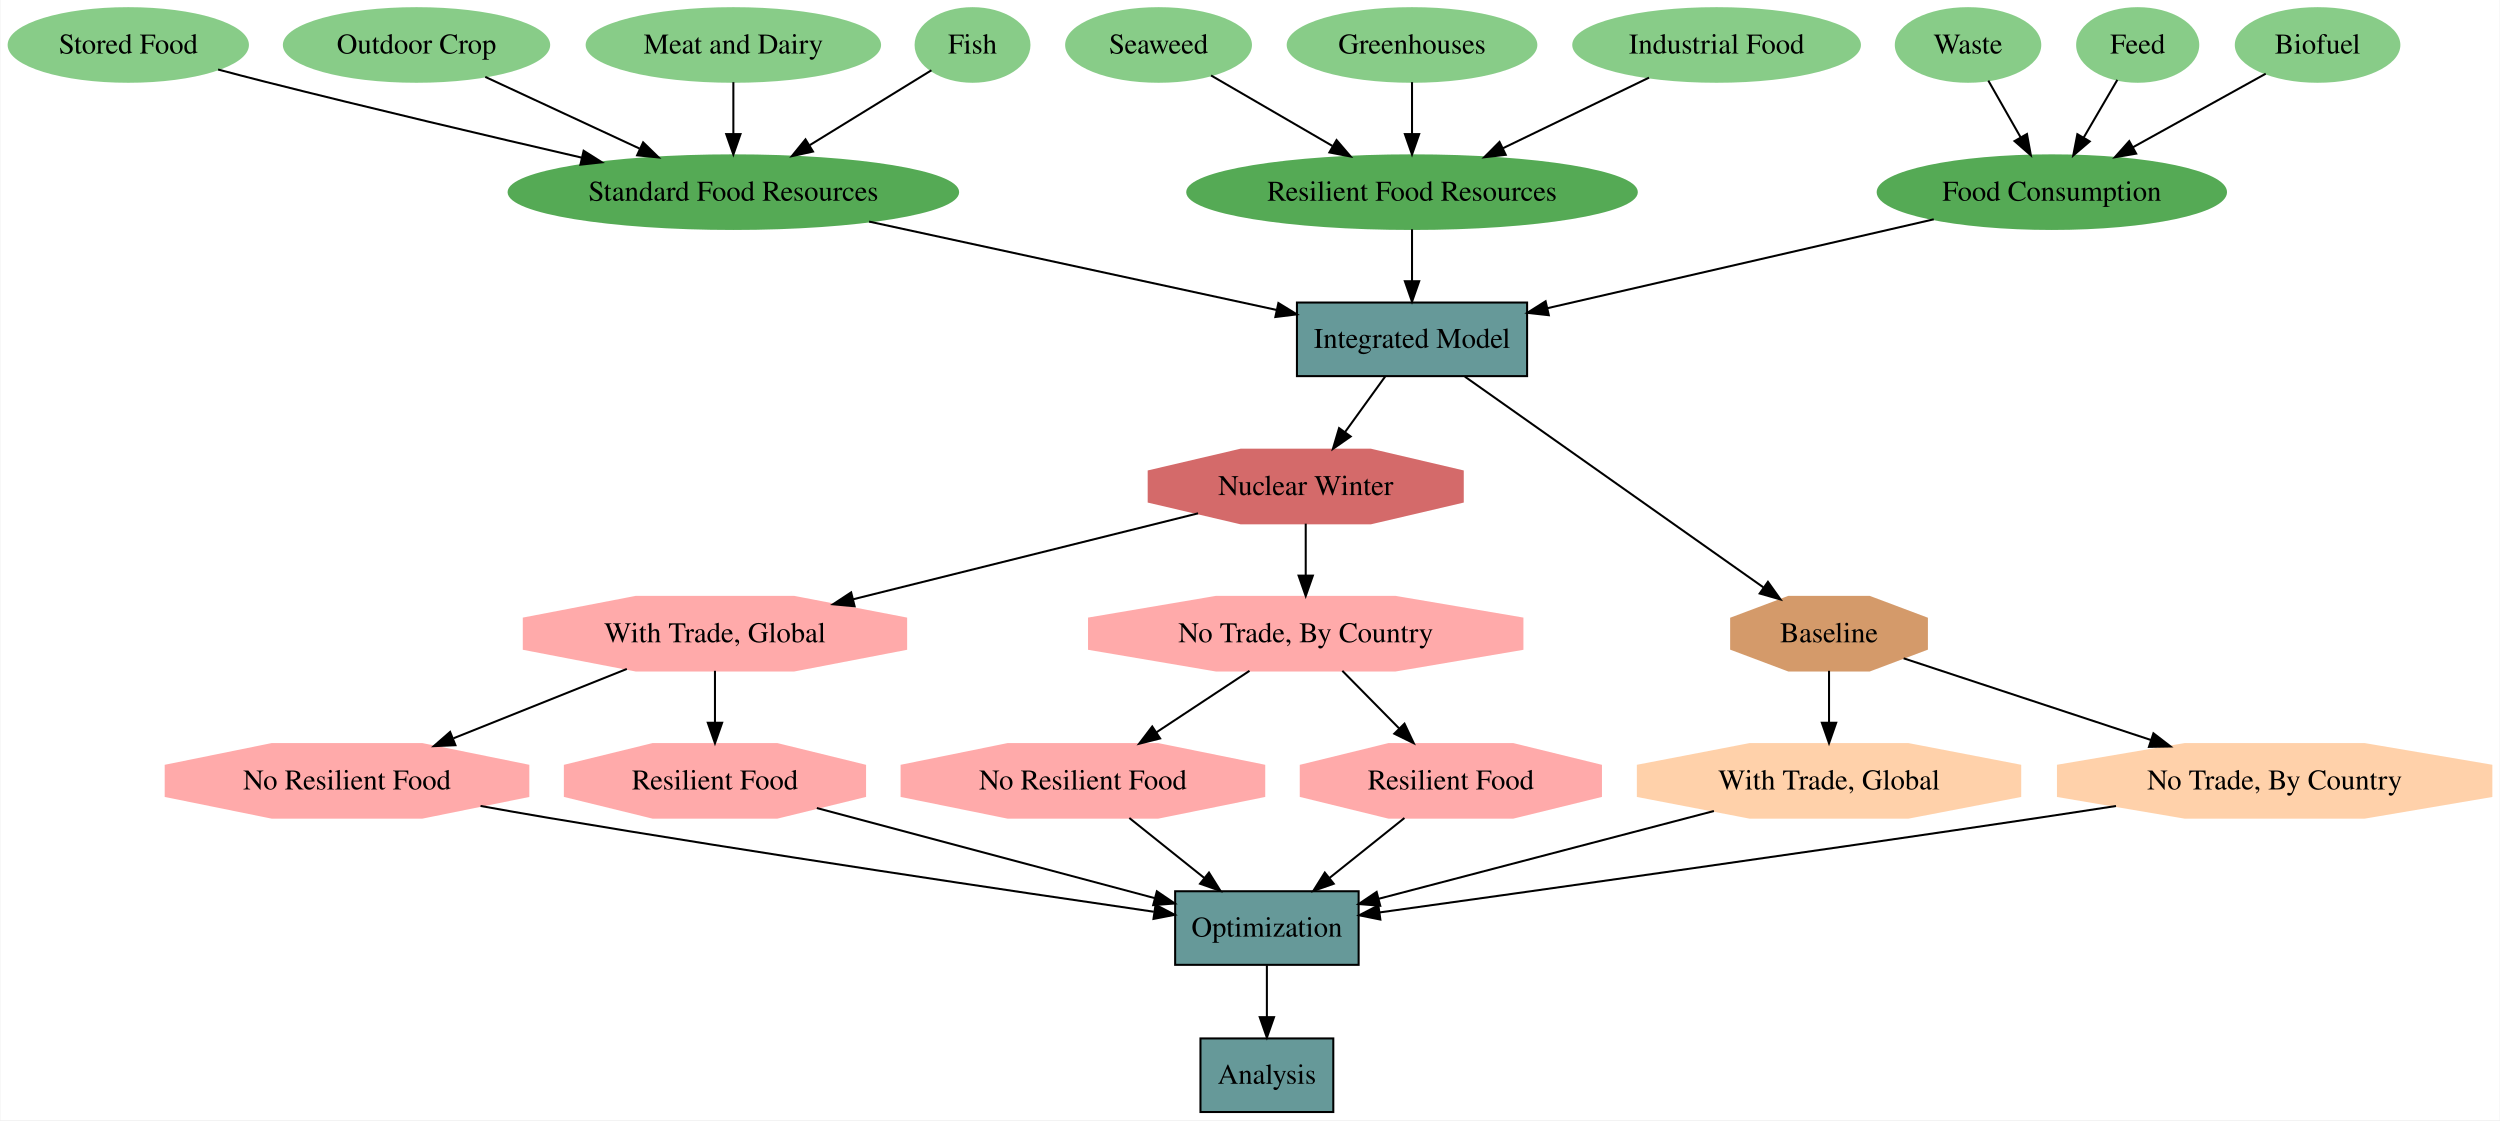
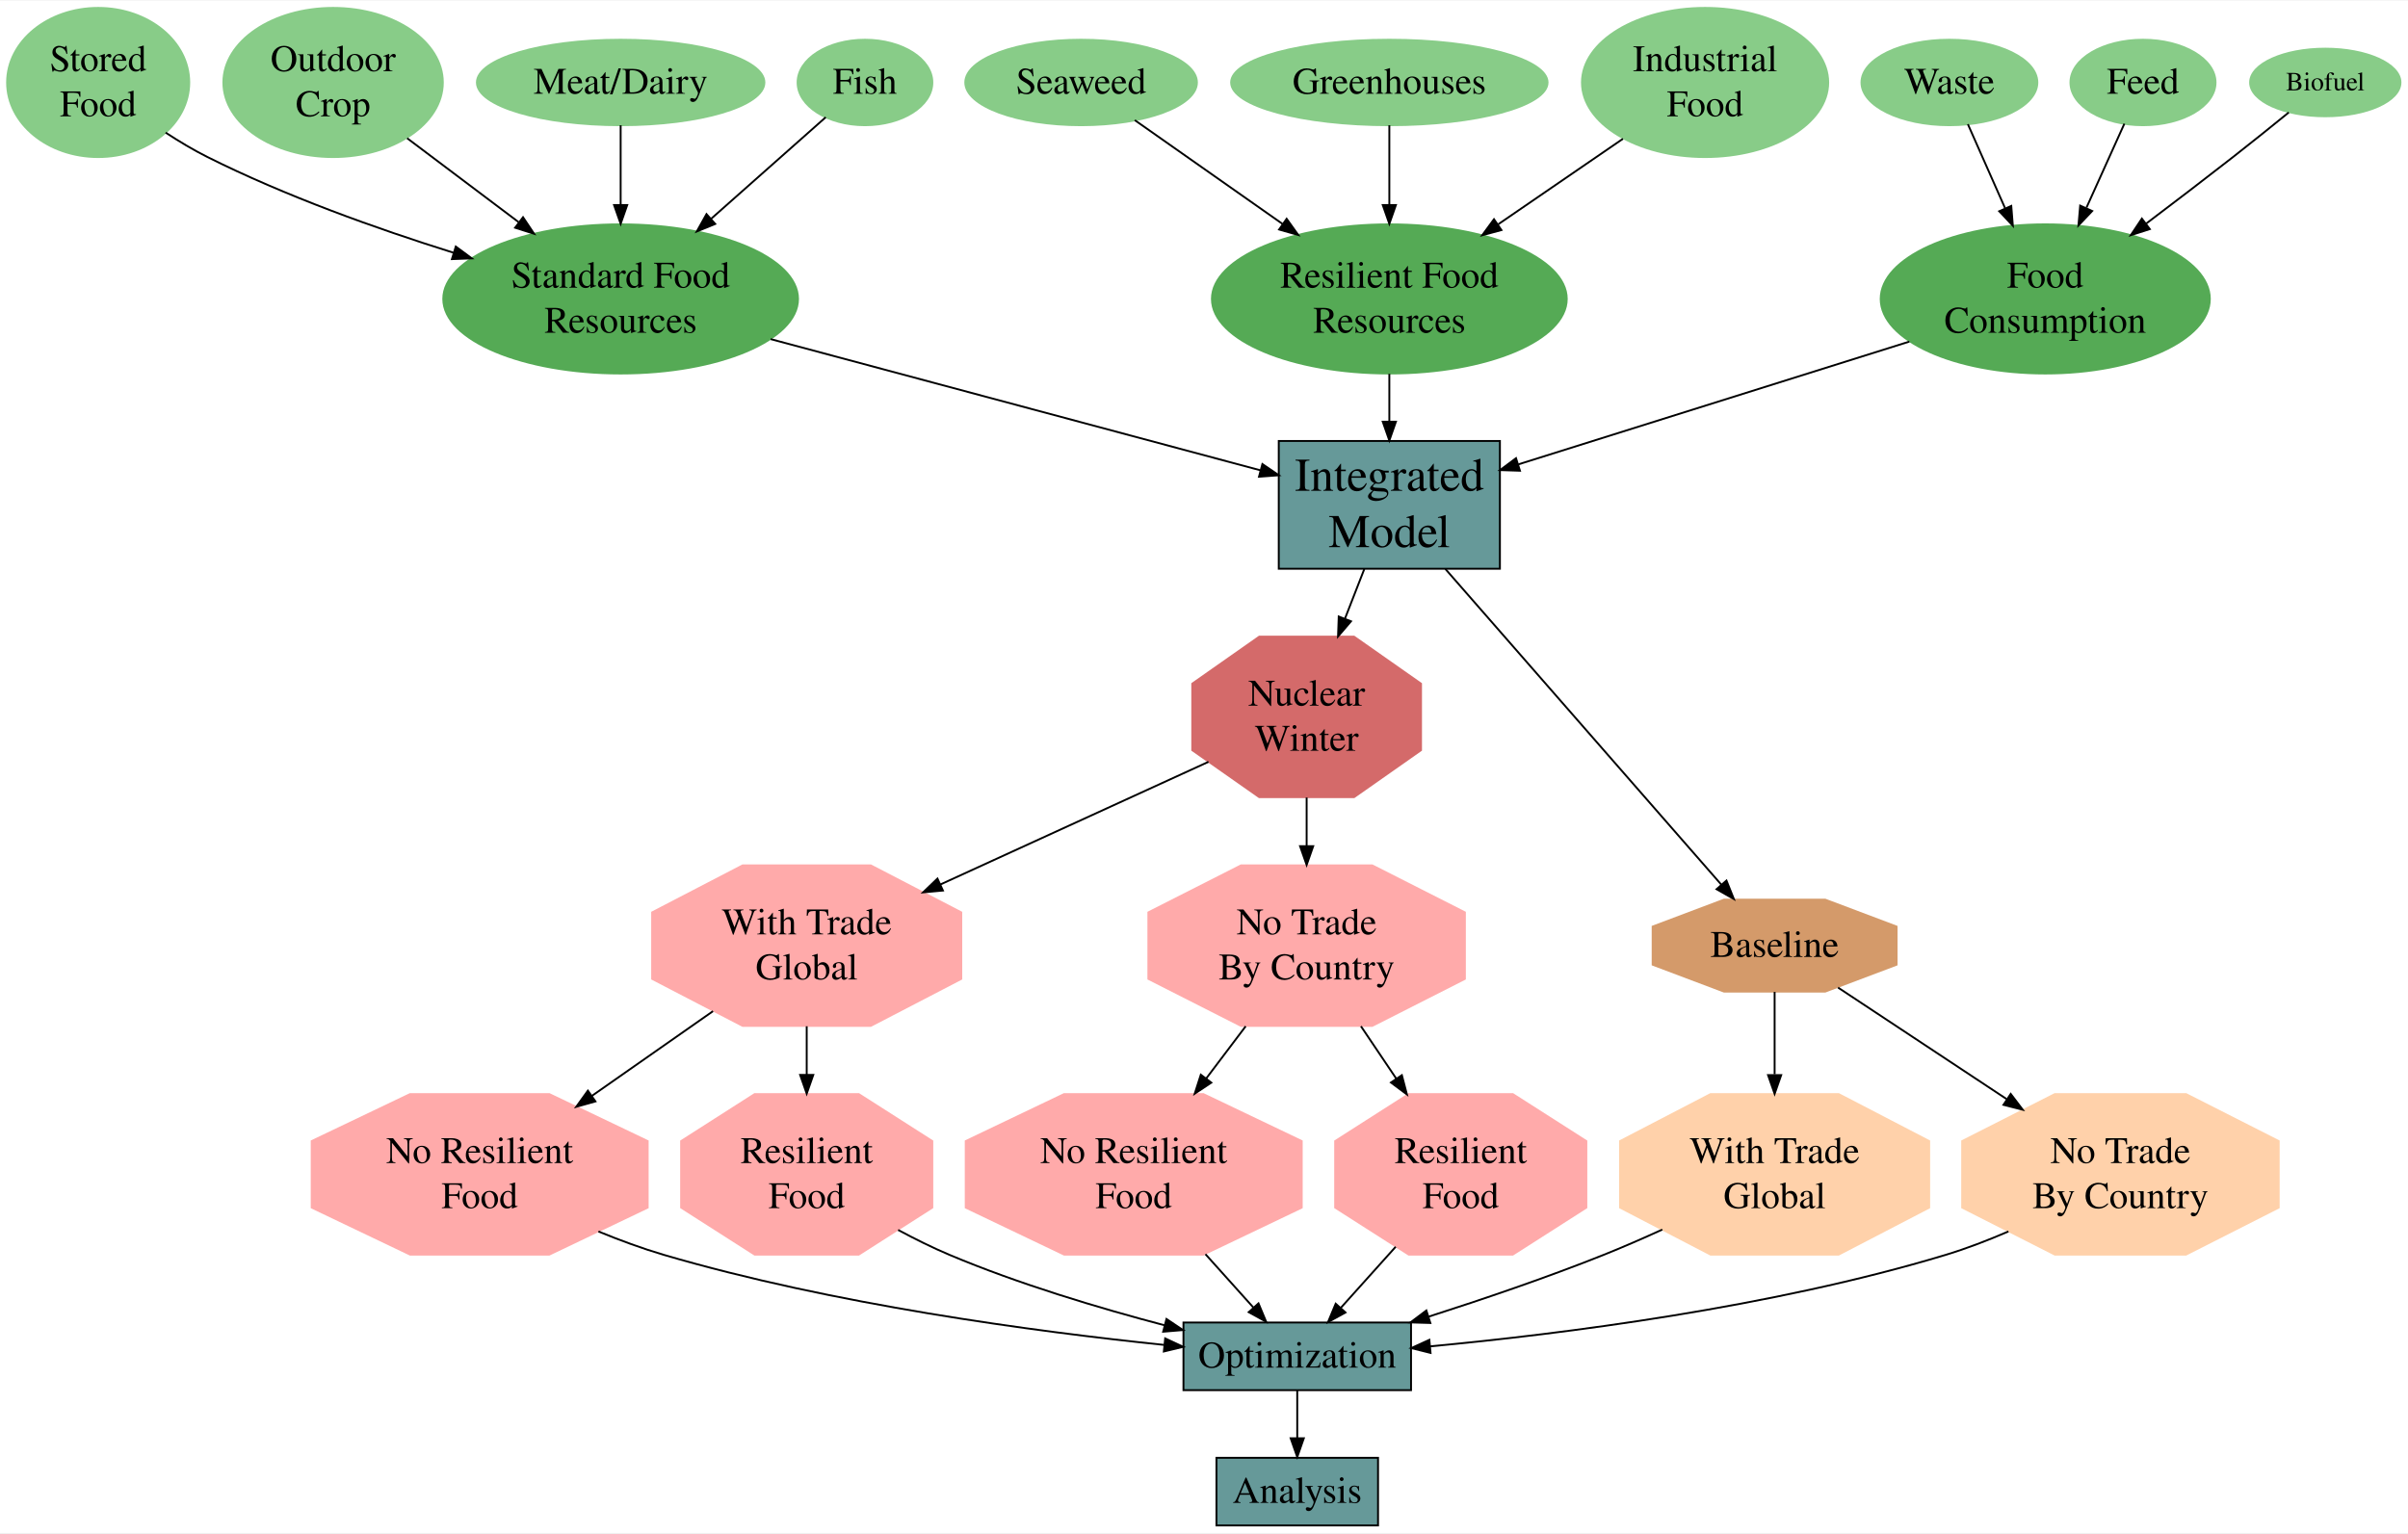
- <svg xmlns="http://www.w3.org/2000/svg" width="1223pt" height="548pt" viewBox="0.00 0.00 1222.51 548.00">
-   <g id="graph0" class="graph" transform="scale(1 1) rotate(0) translate(4 544)">
-     <polygon fill="#ffffff" stroke="transparent" points="-4,4 -4,-544 1218.514,-544 1218.514,4 -4,4" />
+ <svg xmlns="http://www.w3.org/2000/svg" width="1281pt" height="816pt" viewBox="0.00 0.00 1281.24 815.56">
+   <g id="graph0" class="graph" transform="scale(1 1) rotate(0) translate(4 811.5552)">
+     <polygon fill="#ffffff" stroke="transparent" points="-4,4 -4,-811.555 1277.236,-811.555 1277.236,4 -4,4" />
    <g id="node1" class="node">
-       <ellipse fill="#55aa55" stroke="#55aa55" cx="999.515" cy="-450" rx="85.201" ry="18" />
-       <text text-anchor="middle" x="999.515" y="-445.8" font-family="Times,serif" font-size="14.00" fill="#000000">Food Consumption</text>
+       <ellipse fill="#55aa55" stroke="#55aa55" cx="1084.233" cy="-652.761" rx="87.566" ry="39.696" />
+       <text text-anchor="middle" x="1084.233" y="-658.761" font-family="Times,serif" font-size="20.00" fill="#000000">Food</text>
+       <text text-anchor="middle" x="1084.233" y="-634.761" font-family="Times,serif" font-size="20.00" fill="#000000">Consumption</text>
    </g>
    <g id="node14" class="node">
-       <polygon fill="#669999" stroke="#000000" points="742.811,-396 630.219,-396 630.219,-360 742.811,-360 742.811,-396" />
-       <text text-anchor="middle" x="686.515" y="-373.8" font-family="Times,serif" font-size="14.00" fill="#000000">Integrated Model</text>
+       <polygon fill="#669999" stroke="#000000" points="794.066,-577.163 676.4,-577.163 676.4,-509.163 794.066,-509.163 794.066,-577.163" />
+       <text text-anchor="middle" x="735.233" y="-550.663" font-family="Times,serif" font-size="25.00" fill="#000000">Integrated</text>
+       <text text-anchor="middle" x="735.233" y="-520.663" font-family="Times,serif" font-size="25.00" fill="#000000">Model</text>
    </g>
    <g id="edge11" class="edge">
-       <path fill="none" stroke="#000000" d="M941.741,-436.71C888.251,-424.406 808.755,-406.119 752.725,-393.231" />
-       <polygon fill="#000000" stroke="#000000" points="753.428,-389.801 742.897,-390.97 751.858,-396.623 753.428,-389.801" />
+       <path fill="none" stroke="#000000" d="M1011.92,-630.053C950.832,-610.869 863.946,-583.583 803.911,-564.731" />
+       <polygon fill="#000000" stroke="#000000" points="804.732,-561.32 794.143,-561.663 802.635,-567.998 804.732,-561.32" />
    </g>
    <g id="node2" class="node">
-       <ellipse fill="#88cc88" stroke="#88cc88" cx="958.515" cy="-522" rx="35.33" ry="18" />
-       <text text-anchor="middle" x="958.515" y="-517.8" font-family="Times,serif" font-size="14.00" fill="#000000">Waste</text>
+       <ellipse fill="#88cc88" stroke="#88cc88" cx="1033.233" cy="-767.957" rx="46.796" ry="22.756" />
+       <text text-anchor="middle" x="1033.233" y="-761.957" font-family="Times,serif" font-size="20.00" fill="#000000">Waste</text>
    </g>
    <g id="edge1" class="edge">
-       <path fill="none" stroke="#000000" d="M968.44,-504.571C973.168,-496.268 978.929,-486.15 984.201,-476.892" />
-       <polygon fill="#000000" stroke="#000000" points="987.346,-478.442 989.253,-468.021 981.263,-474.978 987.346,-478.442" />
+       <path fill="none" stroke="#000000" d="M1043.066,-745.746C1048.676,-733.077 1055.936,-716.678 1062.794,-701.187" />
+       <polygon fill="#000000" stroke="#000000" points="1066.146,-702.262 1066.994,-691.701 1059.745,-699.428 1066.146,-702.262" />
    </g>
    <g id="node3" class="node">
-       <ellipse fill="#88cc88" stroke="#88cc88" cx="1041.515" cy="-522" rx="29.615" ry="18" />
-       <text text-anchor="middle" x="1041.515" y="-517.8" font-family="Times,serif" font-size="14.00" fill="#000000">Feed</text>
+       <ellipse fill="#88cc88" stroke="#88cc88" cx="1136.233" cy="-767.957" rx="38.605" ry="22.756" />
+       <text text-anchor="middle" x="1136.233" y="-761.957" font-family="Times,serif" font-size="20.00" fill="#000000">Feed</text>
    </g>
    <g id="edge2" class="edge">
-       <path fill="none" stroke="#000000" d="M1031.562,-504.937C1026.635,-496.491 1020.574,-486.102 1015.055,-476.64" />
-       <polygon fill="#000000" stroke="#000000" points="1018.045,-474.82 1009.983,-467.945 1011.999,-478.347 1018.045,-474.82" />
+       <path fill="none" stroke="#000000" d="M1126.33,-746.019C1120.62,-733.369 1113.202,-716.935 1106.187,-701.395" />
+       <polygon fill="#000000" stroke="#000000" points="1109.194,-699.55 1101.89,-691.876 1102.814,-702.43 1109.194,-699.55" />
    </g>
    <g id="node4" class="node">
-       <ellipse fill="#88cc88" stroke="#88cc88" cx="1129.515" cy="-522" rx="40.005" ry="18" />
-       <text text-anchor="middle" x="1129.515" y="-517.8" font-family="Times,serif" font-size="14.00" fill="#000000">Biofuel</text>
+       <ellipse fill="#88cc88" stroke="#88cc88" cx="1233.233" cy="-767.957" rx="40.005" ry="18" />
+       <text text-anchor="middle" x="1233.233" y="-763.757" font-family="Times,serif" font-size="14.00" fill="#000000">Biofuel</text>
    </g>
    <g id="edge3" class="edge">
-       <path fill="none" stroke="#000000" d="M1104.141,-507.947C1085.65,-497.705 1060.24,-483.632 1039.092,-471.919" />
-       <polygon fill="#000000" stroke="#000000" points="1040.765,-468.846 1030.322,-467.062 1037.374,-474.969 1040.765,-468.846" />
+       <path fill="none" stroke="#000000" d="M1213.797,-752.011C1204.848,-744.731 1194.057,-736.038 1184.233,-728.359 1169.332,-716.711 1153.023,-704.258 1137.98,-692.891" />
+       <polygon fill="#000000" stroke="#000000" points="1139.862,-689.926 1129.77,-686.699 1135.647,-695.515 1139.862,-689.926" />
    </g>
    <g id="node5" class="node">
-       <ellipse fill="#55aa55" stroke="#55aa55" cx="354.515" cy="-450" rx="109.956" ry="18" />
-       <text text-anchor="middle" x="354.515" y="-445.8" font-family="Times,serif" font-size="14.00" fill="#000000">Standard Food Resources</text>
+       <ellipse fill="#55aa55" stroke="#55aa55" cx="326.233" cy="-652.761" rx="94.385" ry="39.696" />
+       <text text-anchor="middle" x="326.233" y="-658.761" font-family="Times,serif" font-size="20.00" fill="#000000">Standard Food</text>
+       <text text-anchor="middle" x="326.233" y="-634.761" font-family="Times,serif" font-size="20.00" fill="#000000">Resources</text>
    </g>
    <g id="edge12" class="edge">
-       <path fill="none" stroke="#000000" d="M420.902,-435.603C478.86,-423.034 562.526,-404.889 620.402,-392.338" />
-       <polygon fill="#000000" stroke="#000000" points="621.147,-395.758 630.178,-390.218 619.663,-388.917 621.147,-395.758" />
+       <path fill="none" stroke="#000000" d="M406.063,-631.37C481.887,-611.051 594.686,-580.825 666.582,-561.559" />
+       <polygon fill="#000000" stroke="#000000" points="667.694,-564.885 676.447,-558.916 665.882,-558.124 667.694,-564.885" />
    </g>
    <g id="node6" class="node">
-       <ellipse fill="#88cc88" stroke="#88cc88" cx="58.515" cy="-522" rx="58.53" ry="18" />
-       <text text-anchor="middle" x="58.515" y="-517.8" font-family="Times,serif" font-size="14.00" fill="#000000">Stored Food</text>
+       <ellipse fill="#88cc88" stroke="#88cc88" cx="48.233" cy="-767.957" rx="48.468" ry="39.696" />
+       <text text-anchor="middle" x="48.233" y="-773.957" font-family="Times,serif" font-size="20.00" fill="#000000">Stored</text>
+       <text text-anchor="middle" x="48.233" y="-749.957" font-family="Times,serif" font-size="20.00" fill="#000000">Food</text>
    </g>
    <g id="edge4" class="edge">
-       <path fill="none" stroke="#000000" d="M102.433,-509.993C110.116,-507.952 118.04,-505.885 125.515,-504 177.066,-491 235.393,-477.261 280.28,-466.894" />
-       <polygon fill="#000000" stroke="#000000" points="281.267,-470.258 290.225,-464.601 279.694,-463.437 281.267,-470.258" />
+       <path fill="none" stroke="#000000" d="M84.141,-741.272C91.257,-736.614 98.823,-732.077 106.233,-728.359 147.756,-707.527 196.382,-690.153 237.343,-677.335" />
+       <polygon fill="#000000" stroke="#000000" points="238.517,-680.635 247.039,-674.341 236.452,-673.947 238.517,-680.635" />
    </g>
    <g id="node7" class="node">
-       <ellipse fill="#88cc88" stroke="#88cc88" cx="199.515" cy="-522" rx="64.893" ry="18" />
-       <text text-anchor="middle" x="199.515" y="-517.8" font-family="Times,serif" font-size="14.00" fill="#000000">Outdoor Crop</text>
+       <ellipse fill="#88cc88" stroke="#88cc88" cx="173.233" cy="-767.957" rx="58.391" ry="39.696" />
+       <text text-anchor="middle" x="173.233" y="-773.957" font-family="Times,serif" font-size="20.00" fill="#000000">Outdoor</text>
+       <text text-anchor="middle" x="173.233" y="-749.957" font-family="Times,serif" font-size="20.00" fill="#000000">Crop</text>
    </g>
    <g id="edge5" class="edge">
-       <path fill="none" stroke="#000000" d="M233.148,-506.377C255.235,-496.117 284.41,-482.565 308.62,-471.319" />
-       <polygon fill="#000000" stroke="#000000" points="310.376,-474.363 317.971,-466.975 307.427,-468.014 310.376,-474.363" />
+       <path fill="none" stroke="#000000" d="M212.635,-738.291C230.686,-724.7 252.373,-708.372 271.939,-693.64" />
+       <polygon fill="#000000" stroke="#000000" points="274.294,-696.248 280.177,-687.437 270.083,-690.656 274.294,-696.248" />
    </g>
    <g id="node8" class="node">
-       <ellipse fill="#88cc88" stroke="#88cc88" cx="354.515" cy="-522" rx="71.77" ry="18" />
-       <text text-anchor="middle" x="354.515" y="-517.8" font-family="Times,serif" font-size="14.00" fill="#000000">Meat and Dairy</text>
+       <ellipse fill="#88cc88" stroke="#88cc88" cx="326.233" cy="-767.957" rx="76.493" ry="22.756" />
+       <text text-anchor="middle" x="326.233" y="-761.957" font-family="Times,serif" font-size="20.00" fill="#000000">Meat/Dairy</text>
    </g>
    <g id="edge6" class="edge">
-       <path fill="none" stroke="#000000" d="M354.515,-503.831C354.515,-496.131 354.515,-486.974 354.515,-478.417" />
-       <polygon fill="#000000" stroke="#000000" points="358.015,-478.413 354.515,-468.413 351.015,-478.413 358.015,-478.413" />
+       <path fill="none" stroke="#000000" d="M326.233,-745.198C326.233,-733.051 326.233,-717.593 326.233,-702.811" />
+       <polygon fill="#000000" stroke="#000000" points="329.733,-702.733 326.233,-692.733 322.733,-702.733 329.733,-702.733" />
    </g>
    <g id="node9" class="node">
-       <ellipse fill="#88cc88" stroke="#88cc88" cx="471.515" cy="-522" rx="27.846" ry="18" />
-       <text text-anchor="middle" x="471.515" y="-517.8" font-family="Times,serif" font-size="14.00" fill="#000000">Fish</text>
+       <ellipse fill="#88cc88" stroke="#88cc88" cx="456.233" cy="-767.957" rx="35.854" ry="22.756" />
+       <text text-anchor="middle" x="456.233" y="-761.957" font-family="Times,serif" font-size="20.00" fill="#000000">Fish</text>
    </g>
    <g id="edge7" class="edge">
-       <path fill="none" stroke="#000000" d="M451.402,-509.623C435.084,-499.581 411.632,-485.149 391.889,-472.999" />
-       <polygon fill="#000000" stroke="#000000" points="393.469,-469.862 383.118,-467.602 389.8,-475.824 393.469,-469.862" />
+       <path fill="none" stroke="#000000" d="M435.346,-749.449C418.918,-734.891 395.372,-714.026 374.354,-695.403" />
+       <polygon fill="#000000" stroke="#000000" points="376.549,-692.671 366.744,-688.659 371.907,-697.91 376.549,-692.671" />
    </g>
    <g id="node10" class="node">
-       <ellipse fill="#55aa55" stroke="#55aa55" cx="686.515" cy="-450" rx="109.969" ry="18" />
-       <text text-anchor="middle" x="686.515" y="-445.8" font-family="Times,serif" font-size="14.00" fill="#000000">Resilient Food Resources</text>
+       <ellipse fill="#55aa55" stroke="#55aa55" cx="735.233" cy="-652.761" rx="94.405" ry="39.696" />
+       <text text-anchor="middle" x="735.233" y="-658.761" font-family="Times,serif" font-size="20.00" fill="#000000">Resilient Food</text>
+       <text text-anchor="middle" x="735.233" y="-634.761" font-family="Times,serif" font-size="20.00" fill="#000000">Resources</text>
    </g>
    <g id="edge13" class="edge">
-       <path fill="none" stroke="#000000" d="M686.515,-431.831C686.515,-424.131 686.515,-414.974 686.515,-406.417" />
-       <polygon fill="#000000" stroke="#000000" points="690.015,-406.413 686.515,-396.413 683.015,-406.413 690.015,-406.413" />
+       <path fill="none" stroke="#000000" d="M735.233,-612.884C735.233,-604.616 735.233,-595.859 735.233,-587.444" />
+       <polygon fill="#000000" stroke="#000000" points="738.733,-587.408 735.233,-577.408 731.733,-587.408 738.733,-587.408" />
    </g>
    <g id="node11" class="node">
-       <ellipse fill="#88cc88" stroke="#88cc88" cx="562.515" cy="-522" rx="45.203" ry="18" />
-       <text text-anchor="middle" x="562.515" y="-517.8" font-family="Times,serif" font-size="14.00" fill="#000000">Seaweed</text>
+       <ellipse fill="#88cc88" stroke="#88cc88" cx="571.233" cy="-767.957" rx="61.633" ry="22.756" />
+       <text text-anchor="middle" x="571.233" y="-761.957" font-family="Times,serif" font-size="20.00" fill="#000000">Seaweed</text>
    </g>
    <g id="edge8" class="edge">
-       <path fill="none" stroke="#000000" d="M588.208,-507.082C605.355,-497.125 628.223,-483.847 647.588,-472.603" />
-       <polygon fill="#000000" stroke="#000000" points="649.598,-475.483 656.488,-467.435 646.083,-469.43 649.598,-475.483" />
+       <path fill="none" stroke="#000000" d="M599.8,-747.892C621.413,-732.71 651.798,-711.367 678.313,-692.743" />
+       <polygon fill="#000000" stroke="#000000" points="680.598,-695.415 686.769,-686.803 676.575,-689.687 680.598,-695.415" />
    </g>
    <g id="node12" class="node">
-       <ellipse fill="#88cc88" stroke="#88cc88" cx="686.515" cy="-522" rx="60.816" ry="18" />
-       <text text-anchor="middle" x="686.515" y="-517.8" font-family="Times,serif" font-size="14.00" fill="#000000">Greenhouses</text>
+       <ellipse fill="#88cc88" stroke="#88cc88" cx="735.233" cy="-767.957" rx="84.196" ry="22.756" />
+       <text text-anchor="middle" x="735.233" y="-761.957" font-family="Times,serif" font-size="20.00" fill="#000000">Greenhouses</text>
    </g>
    <g id="edge9" class="edge">
-       <path fill="none" stroke="#000000" d="M686.515,-503.831C686.515,-496.131 686.515,-486.974 686.515,-478.417" />
-       <polygon fill="#000000" stroke="#000000" points="690.015,-478.413 686.515,-468.413 683.015,-478.413 690.015,-478.413" />
+       <path fill="none" stroke="#000000" d="M735.233,-745.198C735.233,-733.051 735.233,-717.593 735.233,-702.811" />
+       <polygon fill="#000000" stroke="#000000" points="738.733,-702.733 735.233,-692.733 731.733,-702.733 738.733,-702.733" />
    </g>
    <g id="node13" class="node">
-       <ellipse fill="#88cc88" stroke="#88cc88" cx="835.515" cy="-522" rx="70.126" ry="18" />
-       <text text-anchor="middle" x="835.515" y="-517.8" font-family="Times,serif" font-size="14.00" fill="#000000">Industrial Food</text>
+       <ellipse fill="#88cc88" stroke="#88cc88" cx="903.233" cy="-767.957" rx="65.521" ry="39.696" />
+       <text text-anchor="middle" x="903.233" y="-773.957" font-family="Times,serif" font-size="20.00" fill="#000000">Industrial</text>
+       <text text-anchor="middle" x="903.233" y="-749.957" font-family="Times,serif" font-size="20.00" fill="#000000">Food</text>
    </g>
    <g id="edge10" class="edge">
-       <path fill="none" stroke="#000000" d="M802.447,-506.021C781.423,-495.862 753.945,-482.584 731.018,-471.505" />
-       <polygon fill="#000000" stroke="#000000" points="732.356,-468.264 721.829,-467.064 729.31,-474.567 732.356,-468.264" />
+       <path fill="none" stroke="#000000" d="M859.532,-737.991C839.276,-724.102 814.923,-707.404 793.162,-692.482" />
+       <polygon fill="#000000" stroke="#000000" points="794.875,-689.413 784.649,-686.645 790.917,-695.187 794.875,-689.413" />
    </g>
    <g id="node15" class="node">
-       <polygon fill="#d46a6a" stroke="#d46a6a" points="711.329,-298.544 711.329,-313.456 666.332,-324 602.697,-324 557.701,-313.456 557.701,-298.544 602.697,-288 666.332,-288 711.329,-298.544" />
-       <text text-anchor="middle" x="634.515" y="-301.8" font-family="Times,serif" font-size="14.00" fill="#000000">Nuclear Winter</text>
+       <polygon fill="#d46a6a" stroke="#d46a6a" points="752.102,-412.607 752.102,-447.999 716.446,-473.024 666.02,-473.024 630.364,-447.999 630.364,-412.607 666.02,-387.581 716.446,-387.581 752.102,-412.607" />
+       <text text-anchor="middle" x="691.233" y="-436.303" font-family="Times,serif" font-size="20.00" fill="#000000">Nuclear</text>
+       <text text-anchor="middle" x="691.233" y="-412.303" font-family="Times,serif" font-size="20.00" fill="#000000">Winter</text>
    </g>
    <g id="edge15" class="edge">
-       <path fill="none" stroke="#000000" d="M673.393,-359.831C667.465,-351.623 660.342,-341.761 653.822,-332.732" />
-       <polygon fill="#000000" stroke="#000000" points="656.506,-330.471 647.813,-324.413 650.831,-334.569 656.506,-330.471" />
+       <path fill="none" stroke="#000000" d="M721.912,-508.995C718.68,-500.705 715.151,-491.651 711.673,-482.731" />
+       <polygon fill="#000000" stroke="#000000" points="714.83,-481.193 707.937,-473.148 708.308,-483.736 714.83,-481.193" />
    </g>
    <g id="node16" class="node">
-       <polygon fill="#d49a6a" stroke="#d49a6a" points="938.389,-226.544 938.389,-241.456 910.345,-252 870.685,-252 842.64,-241.456 842.64,-226.544 870.685,-216 910.345,-216 938.389,-226.544" />
-       <text text-anchor="middle" x="890.515" y="-229.8" font-family="Times,serif" font-size="14.00" fill="#000000">Baseline</text>
+       <polygon fill="#d49a6a" stroke="#d49a6a" points="1005.14,-298.44 1005.14,-318.723 967.119,-333.065 913.348,-333.065 875.326,-318.723 875.326,-298.44 913.348,-284.098 967.119,-284.098 1005.14,-298.44" />
+       <text text-anchor="middle" x="940.233" y="-302.582" font-family="Times,serif" font-size="20.00" fill="#000000">Baseline</text>
    </g>
    <g id="edge14" class="edge">
-       <path fill="none" stroke="#000000" d="M712.352,-359.762C749.509,-333.534 817.995,-285.19 858.372,-256.689" />
-       <polygon fill="#000000" stroke="#000000" points="860.632,-259.378 866.783,-250.752 856.595,-253.659 860.632,-259.378" />
+       <path fill="none" stroke="#000000" d="M765.042,-509.053C804.431,-463.98 873.326,-385.144 911.94,-340.957" />
+       <polygon fill="#000000" stroke="#000000" points="914.61,-343.221 918.555,-333.388 909.339,-338.615 914.61,-343.221" />
    </g>
    <g id="node17" class="node">
-       <polygon fill="#ffaaaa" stroke="#ffaaaa" points="439.028,-226.544 439.028,-241.456 384.249,-252 306.781,-252 252.002,-241.456 252.002,-226.544 306.781,-216 384.249,-216 439.028,-226.544" />
-       <text text-anchor="middle" x="345.515" y="-229.8" font-family="Times,serif" font-size="14.00" fill="#000000">With Trade, Global</text>
+       <polygon fill="#ffaaaa" stroke="#ffaaaa" points="507.48,-290.886 507.48,-326.277 459.301,-351.303 391.165,-351.303 342.986,-326.277 342.986,-290.886 391.165,-265.86 459.301,-265.86 507.48,-290.886" />
+       <text text-anchor="middle" x="425.233" y="-314.582" font-family="Times,serif" font-size="20.00" fill="#000000">With Trade</text>
+       <text text-anchor="middle" x="425.233" y="-290.582" font-family="Times,serif" font-size="20.00" fill="#000000">Global</text>
    </g>
    <g id="edge16" class="edge">
-       <path fill="none" stroke="#000000" d="M581.844,-292.878C534.429,-281.065 464.492,-263.641 412.994,-250.811" />
-       <polygon fill="#000000" stroke="#000000" points="413.828,-247.412 403.278,-248.391 412.135,-254.204 413.828,-247.412" />
+       <path fill="none" stroke="#000000" d="M638.997,-406.4C598.231,-387.745 541.173,-361.635 496.259,-341.083" />
+       <polygon fill="#000000" stroke="#000000" points="497.707,-337.897 487.158,-336.918 494.795,-344.262 497.707,-337.897" />
    </g>
    <g id="node18" class="node">
-       <polygon fill="#ffaaaa" stroke="#ffaaaa" points="740.514,-226.544 740.514,-241.456 678.421,-252 590.609,-252 528.516,-241.456 528.516,-226.544 590.609,-216 678.421,-216 740.514,-226.544" />
-       <text text-anchor="middle" x="634.515" y="-229.8" font-family="Times,serif" font-size="14.00" fill="#000000">No Trade, By Country</text>
+       <polygon fill="#ffaaaa" stroke="#ffaaaa" points="775.449,-290.886 775.449,-326.277 726.116,-351.303 656.35,-351.303 607.018,-326.277 607.018,-290.886 656.35,-265.86 726.116,-265.86 775.449,-290.886" />
+       <text text-anchor="middle" x="691.233" y="-314.582" font-family="Times,serif" font-size="20.00" fill="#000000">No Trade</text>
+       <text text-anchor="middle" x="691.233" y="-290.582" font-family="Times,serif" font-size="20.00" fill="#000000">By Country</text>
    </g>
    <g id="edge17" class="edge">
-       <path fill="none" stroke="#000000" d="M634.515,-287.831C634.515,-280.131 634.515,-270.974 634.515,-262.417" />
-       <polygon fill="#000000" stroke="#000000" points="638.015,-262.413 634.515,-252.413 631.015,-262.413 638.015,-262.413" />
+       <path fill="none" stroke="#000000" d="M691.233,-387.388C691.233,-379.025 691.233,-370.166 691.233,-361.522" />
+       <polygon fill="#000000" stroke="#000000" points="694.733,-361.519 691.233,-351.519 687.733,-361.519 694.733,-361.519" />
    </g>
    <g id="node23" class="node">
-       <polygon fill="#ffd1aa" stroke="#ffd1aa" points="984.028,-154.544 984.028,-169.456 929.249,-180 851.781,-180 797.002,-169.456 797.002,-154.544 851.781,-144 929.249,-144 984.028,-154.544" />
-       <text text-anchor="middle" x="890.515" y="-157.8" font-family="Times,serif" font-size="14.00" fill="#000000">With Trade, Global</text>
+       <polygon fill="#ffd1aa" stroke="#ffd1aa" points="1022.48,-169.165 1022.48,-204.556 974.301,-229.582 906.165,-229.582 857.986,-204.556 857.986,-169.165 906.165,-144.139 974.301,-144.139 1022.48,-169.165" />
+       <text text-anchor="middle" x="940.233" y="-192.861" font-family="Times,serif" font-size="20.00" fill="#000000">With Trade</text>
+       <text text-anchor="middle" x="940.233" y="-168.861" font-family="Times,serif" font-size="20.00" fill="#000000">Global</text>
    </g>
    <g id="edge22" class="edge">
-       <path fill="none" stroke="#000000" d="M890.515,-215.831C890.515,-208.131 890.515,-198.974 890.515,-190.417" />
-       <polygon fill="#000000" stroke="#000000" points="894.015,-190.413 890.515,-180.413 887.015,-190.413 894.015,-190.413" />
+       <path fill="none" stroke="#000000" d="M940.233,-283.95C940.233,-271.307 940.233,-255.384 940.233,-240.111" />
+       <polygon fill="#000000" stroke="#000000" points="943.733,-239.689 940.233,-229.689 936.733,-239.689 943.733,-239.689" />
    </g>
    <g id="node24" class="node">
-       <polygon fill="#ffd1aa" stroke="#ffd1aa" points="1214.514,-154.544 1214.514,-169.456 1152.421,-180 1064.609,-180 1002.516,-169.456 1002.516,-154.544 1064.609,-144 1152.421,-144 1214.514,-154.544" />
-       <text text-anchor="middle" x="1108.515" y="-157.8" font-family="Times,serif" font-size="14.00" fill="#000000">No Trade, By Country</text>
+       <polygon fill="#ffd1aa" stroke="#ffd1aa" points="1208.449,-169.165 1208.449,-204.556 1159.116,-229.582 1089.35,-229.582 1040.018,-204.556 1040.018,-169.165 1089.35,-144.139 1159.116,-144.139 1208.449,-169.165" />
+       <text text-anchor="middle" x="1124.233" y="-192.861" font-family="Times,serif" font-size="20.00" fill="#000000">No Trade</text>
+       <text text-anchor="middle" x="1124.233" y="-168.861" font-family="Times,serif" font-size="20.00" fill="#000000">By Country</text>
    </g>
    <g id="edge23" class="edge">
-       <path fill="none" stroke="#000000" d="M927.003,-221.949C959.966,-211.062 1009.122,-194.827 1047.969,-181.997" />
-       <polygon fill="#000000" stroke="#000000" points="1049.209,-185.273 1057.607,-178.814 1047.014,-178.626 1049.209,-185.273" />
+       <path fill="none" stroke="#000000" d="M973.982,-286.256C999.005,-269.702 1033.795,-246.688 1063.598,-226.973" />
+       <polygon fill="#000000" stroke="#000000" points="1065.854,-229.677 1072.263,-221.24 1061.992,-223.838 1065.854,-229.677" />
    </g>
    <g id="node19" class="node">
-       <polygon fill="#ffaaaa" stroke="#ffaaaa" points="254.204,-154.544 254.204,-169.456 202.251,-180 128.778,-180 76.825,-169.456 76.825,-154.544 128.778,-144 202.251,-144 254.204,-154.544" />
-       <text text-anchor="middle" x="165.515" y="-157.8" font-family="Times,serif" font-size="14.00" fill="#000000">No Resilient Food</text>
+       <polygon fill="#ffaaaa" stroke="#ffaaaa" points="340.628,-169.165 340.628,-204.556 288.262,-229.582 214.204,-229.582 161.838,-204.556 161.838,-169.165 214.204,-144.139 288.262,-144.139 340.628,-169.165" />
+       <text text-anchor="middle" x="251.233" y="-192.861" font-family="Times,serif" font-size="20.00" fill="#000000">No Resilient</text>
+       <text text-anchor="middle" x="251.233" y="-168.861" font-family="Times,serif" font-size="20.00" fill="#000000">Food</text>
    </g>
    <g id="edge18" class="edge">
-       <path fill="none" stroke="#000000" d="M302.4,-216.754C276.927,-206.565 244.501,-193.594 217.603,-182.835" />
-       <polygon fill="#000000" stroke="#000000" points="218.551,-179.445 207.967,-178.981 215.952,-185.944 218.551,-179.445" />
+       <path fill="none" stroke="#000000" d="M375.372,-273.701C355.247,-259.623 331.859,-243.262 310.844,-228.561" />
+       <polygon fill="#000000" stroke="#000000" points="312.815,-225.668 302.614,-222.804 308.802,-231.404 312.815,-225.668" />
    </g>
    <g id="node20" class="node">
-       <polygon fill="#ffaaaa" stroke="#ffaaaa" points="418.935,-154.544 418.935,-169.456 375.926,-180 315.103,-180 272.095,-169.456 272.095,-154.544 315.103,-144 375.926,-144 418.935,-154.544" />
-       <text text-anchor="middle" x="345.515" y="-157.8" font-family="Times,serif" font-size="14.00" fill="#000000">Resilient Food</text>
+       <polygon fill="#ffaaaa" stroke="#ffaaaa" points="492.067,-169.165 492.067,-204.556 452.916,-229.582 397.55,-229.582 358.4,-204.556 358.4,-169.165 397.55,-144.139 452.916,-144.139 492.067,-169.165" />
+       <text text-anchor="middle" x="425.233" y="-192.861" font-family="Times,serif" font-size="20.00" fill="#000000">Resilient</text>
+       <text text-anchor="middle" x="425.233" y="-168.861" font-family="Times,serif" font-size="20.00" fill="#000000">Food</text>
    </g>
    <g id="edge19" class="edge">
-       <path fill="none" stroke="#000000" d="M345.515,-215.831C345.515,-208.131 345.515,-198.974 345.515,-190.417" />
-       <polygon fill="#000000" stroke="#000000" points="349.015,-190.413 345.515,-180.413 342.015,-190.413 349.015,-190.413" />
+       <path fill="none" stroke="#000000" d="M425.233,-265.667C425.233,-257.304 425.233,-248.444 425.233,-239.801" />
+       <polygon fill="#000000" stroke="#000000" points="428.733,-239.798 425.233,-229.798 421.733,-239.798 428.733,-239.798" />
    </g>
    <g id="node21" class="node">
-       <polygon fill="#ffaaaa" stroke="#ffaaaa" points="614.205,-154.544 614.205,-169.456 562.251,-180 488.778,-180 436.825,-169.456 436.825,-154.544 488.778,-144 562.251,-144 614.205,-154.544" />
-       <text text-anchor="middle" x="525.515" y="-157.8" font-family="Times,serif" font-size="14.00" fill="#000000">No Resilient Food</text>
+       <polygon fill="#ffaaaa" stroke="#ffaaaa" points="688.628,-169.165 688.628,-204.556 636.262,-229.582 562.205,-229.582 509.838,-204.556 509.838,-169.165 562.205,-144.139 636.262,-144.139 688.628,-169.165" />
+       <text text-anchor="middle" x="599.233" y="-192.861" font-family="Times,serif" font-size="20.00" fill="#000000">No Resilient</text>
+       <text text-anchor="middle" x="599.233" y="-168.861" font-family="Times,serif" font-size="20.00" fill="#000000">Food</text>
    </g>
    <g id="edge20" class="edge">
-       <path fill="none" stroke="#000000" d="M607.01,-215.831C593.197,-206.707 576.289,-195.539 561.462,-185.745" />
-       <polygon fill="#000000" stroke="#000000" points="563.284,-182.754 553.011,-180.163 559.426,-188.595 563.284,-182.754" />
+       <path fill="none" stroke="#000000" d="M658.797,-265.667C651.995,-256.668 644.759,-247.093 637.759,-237.833" />
+       <polygon fill="#000000" stroke="#000000" points="640.508,-235.665 631.686,-229.798 634.924,-239.886 640.508,-235.665" />
    </g>
    <g id="node22" class="node">
-       <polygon fill="#ffaaaa" stroke="#ffaaaa" points="778.935,-154.544 778.935,-169.456 735.926,-180 675.103,-180 632.095,-169.456 632.095,-154.544 675.103,-144 735.926,-144 778.935,-154.544" />
-       <text text-anchor="middle" x="705.515" y="-157.8" font-family="Times,serif" font-size="14.00" fill="#000000">Resilient Food</text>
+       <polygon fill="#ffaaaa" stroke="#ffaaaa" points="840.067,-169.165 840.067,-204.556 800.917,-229.582 745.55,-229.582 706.4,-204.556 706.4,-169.165 745.55,-144.139 800.917,-144.139 840.067,-169.165" />
+       <text text-anchor="middle" x="773.233" y="-192.861" font-family="Times,serif" font-size="20.00" fill="#000000">Resilient</text>
+       <text text-anchor="middle" x="773.233" y="-168.861" font-family="Times,serif" font-size="20.00" fill="#000000">Food</text>
    </g>
    <g id="edge21" class="edge">
-       <path fill="none" stroke="#000000" d="M652.431,-215.831C660.859,-207.285 671.056,-196.944 680.251,-187.62" />
-       <polygon fill="#000000" stroke="#000000" points="682.828,-189.991 687.357,-180.413 677.844,-185.076 682.828,-189.991" />
+       <path fill="none" stroke="#000000" d="M720.143,-265.667C726.215,-256.654 732.676,-247.064 738.924,-237.79" />
+       <polygon fill="#000000" stroke="#000000" points="741.9,-239.636 744.584,-229.387 736.094,-235.725 741.9,-239.636" />
    </g>
    <g id="node25" class="node">
-       <polygon fill="#669999" stroke="#000000" points="660.394,-108 570.635,-108 570.635,-72 660.394,-72 660.394,-108" />
-       <text text-anchor="middle" x="615.515" y="-85.8" font-family="Times,serif" font-size="14.00" fill="#000000">Optimization</text>
+       <polygon fill="#669999" stroke="#000000" points="746.776,-108 625.69,-108 625.69,-72 746.776,-72 746.776,-108" />
+       <text text-anchor="middle" x="686.233" y="-84" font-family="Times,serif" font-size="20.00" fill="#000000">Optimization</text>
    </g>
    <g id="edge26" class="edge">
-       <path fill="none" stroke="#000000" d="M230.834,-149.726C241.738,-147.757 252.939,-145.782 263.515,-144 368.186,-126.362 490.782,-108.094 560.181,-97.975" />
-       <polygon fill="#000000" stroke="#000000" points="561.047,-101.385 570.439,-96.482 560.039,-94.458 561.047,-101.385" />
+       <path fill="none" stroke="#000000" d="M314.412,-156.456C325.818,-151.769 337.741,-147.374 349.233,-144 439.002,-117.643 546.235,-103.256 615.24,-96.101" />
+       <polygon fill="#000000" stroke="#000000" points="615.962,-99.546 625.558,-95.055 615.256,-92.581 615.962,-99.546" />
    </g>
    <g id="edge27" class="edge">
-       <path fill="none" stroke="#000000" d="M395.352,-148.71C442.251,-136.204 512.328,-117.516 560.767,-104.6" />
-       <polygon fill="#000000" stroke="#000000" points="561.695,-107.974 570.455,-102.016 559.891,-101.211 561.695,-107.974" />
+       <path fill="none" stroke="#000000" d="M473.87,-157.27C482.794,-152.468 492.159,-147.823 501.233,-144 538.013,-128.504 580.684,-115.725 615.77,-106.495" />
+       <polygon fill="#000000" stroke="#000000" points="616.651,-109.882 625.454,-103.986 614.895,-103.106 616.651,-109.882" />
    </g>
    <g id="edge28" class="edge">
-       <path fill="none" stroke="#000000" d="M548.226,-143.831C559.311,-134.963 572.81,-124.164 584.8,-114.572" />
-       <polygon fill="#000000" stroke="#000000" points="587.189,-117.143 592.811,-108.163 582.816,-111.677 587.189,-117.143" />
+       <path fill="none" stroke="#000000" d="M637.393,-144.376C646.062,-134.725 655.018,-124.753 662.856,-116.027" />
+       <polygon fill="#000000" stroke="#000000" points="665.621,-118.186 669.7,-108.407 660.413,-113.508 665.621,-118.186" />
    </g>
    <g id="edge29" class="edge">
-       <path fill="none" stroke="#000000" d="M682.804,-143.831C671.719,-134.963 658.22,-124.164 646.23,-114.572" />
-       <polygon fill="#000000" stroke="#000000" points="648.214,-111.677 638.218,-108.163 643.841,-117.143 648.214,-111.677" />
+       <path fill="none" stroke="#000000" d="M738.598,-148.3C728.802,-137.394 718.38,-125.79 709.433,-115.83" />
+       <polygon fill="#000000" stroke="#000000" points="711.902,-113.34 702.616,-108.239 706.694,-118.018 711.902,-113.34" />
    </g>
    <g id="edge24" class="edge">
-       <path fill="none" stroke="#000000" d="M834.201,-147.256C786.229,-134.696 717.716,-116.758 670.213,-104.321" />
-       <polygon fill="#000000" stroke="#000000" points="670.97,-100.901 660.41,-101.754 669.197,-107.673 670.97,-100.901" />
+       <path fill="none" stroke="#000000" d="M880.475,-157.469C870.149,-152.75 859.45,-148.081 849.233,-144 819.138,-131.978 785.209,-120.428 756.129,-111.118" />
+       <polygon fill="#000000" stroke="#000000" points="757.056,-107.74 746.466,-108.049 754.937,-114.412 757.056,-107.74" />
    </g>
    <g id="edge25" class="edge">
-       <path fill="none" stroke="#000000" d="M1030.902,-149.707C1018.405,-147.77 1005.606,-145.81 993.515,-144 878.771,-126.825 744.244,-107.894 670.615,-97.636" />
-       <polygon fill="#000000" stroke="#000000" points="671.025,-94.16 660.638,-96.247 670.059,-101.093 671.025,-94.16" />
+       <path fill="none" stroke="#000000" d="M1064.647,-156.47C1053.734,-151.753 1042.294,-147.344 1031.233,-144 938.725,-116.036 827.652,-101.959 757.005,-95.318" />
+       <polygon fill="#000000" stroke="#000000" points="757.159,-91.818 746.881,-94.392 756.521,-98.789 757.159,-91.818" />
    </g>
    <g id="node26" class="node">
-       <polygon fill="#669999" stroke="#000000" points="648.006,-36 583.023,-36 583.023,0 648.006,0 648.006,-36" />
-       <text text-anchor="middle" x="615.515" y="-13.8" font-family="Times,serif" font-size="14.00" fill="#000000">Analysis</text>
+       <polygon fill="#669999" stroke="#000000" points="729.221,-36 643.245,-36 643.245,0 729.221,0 729.221,-36" />
+       <text text-anchor="middle" x="686.233" y="-12" font-family="Times,serif" font-size="20.00" fill="#000000">Analysis</text>
    </g>
    <g id="edge30" class="edge">
-       <path fill="none" stroke="#000000" d="M615.515,-71.831C615.515,-64.131 615.515,-54.974 615.515,-46.417" />
-       <polygon fill="#000000" stroke="#000000" points="619.015,-46.413 615.515,-36.413 612.015,-46.413 619.015,-46.413" />
+       <path fill="none" stroke="#000000" d="M686.233,-71.831C686.233,-64.131 686.233,-54.974 686.233,-46.417" />
+       <polygon fill="#000000" stroke="#000000" points="689.733,-46.413 686.233,-36.413 682.733,-46.413 689.733,-46.413" />
    </g>
  </g>
</svg>
